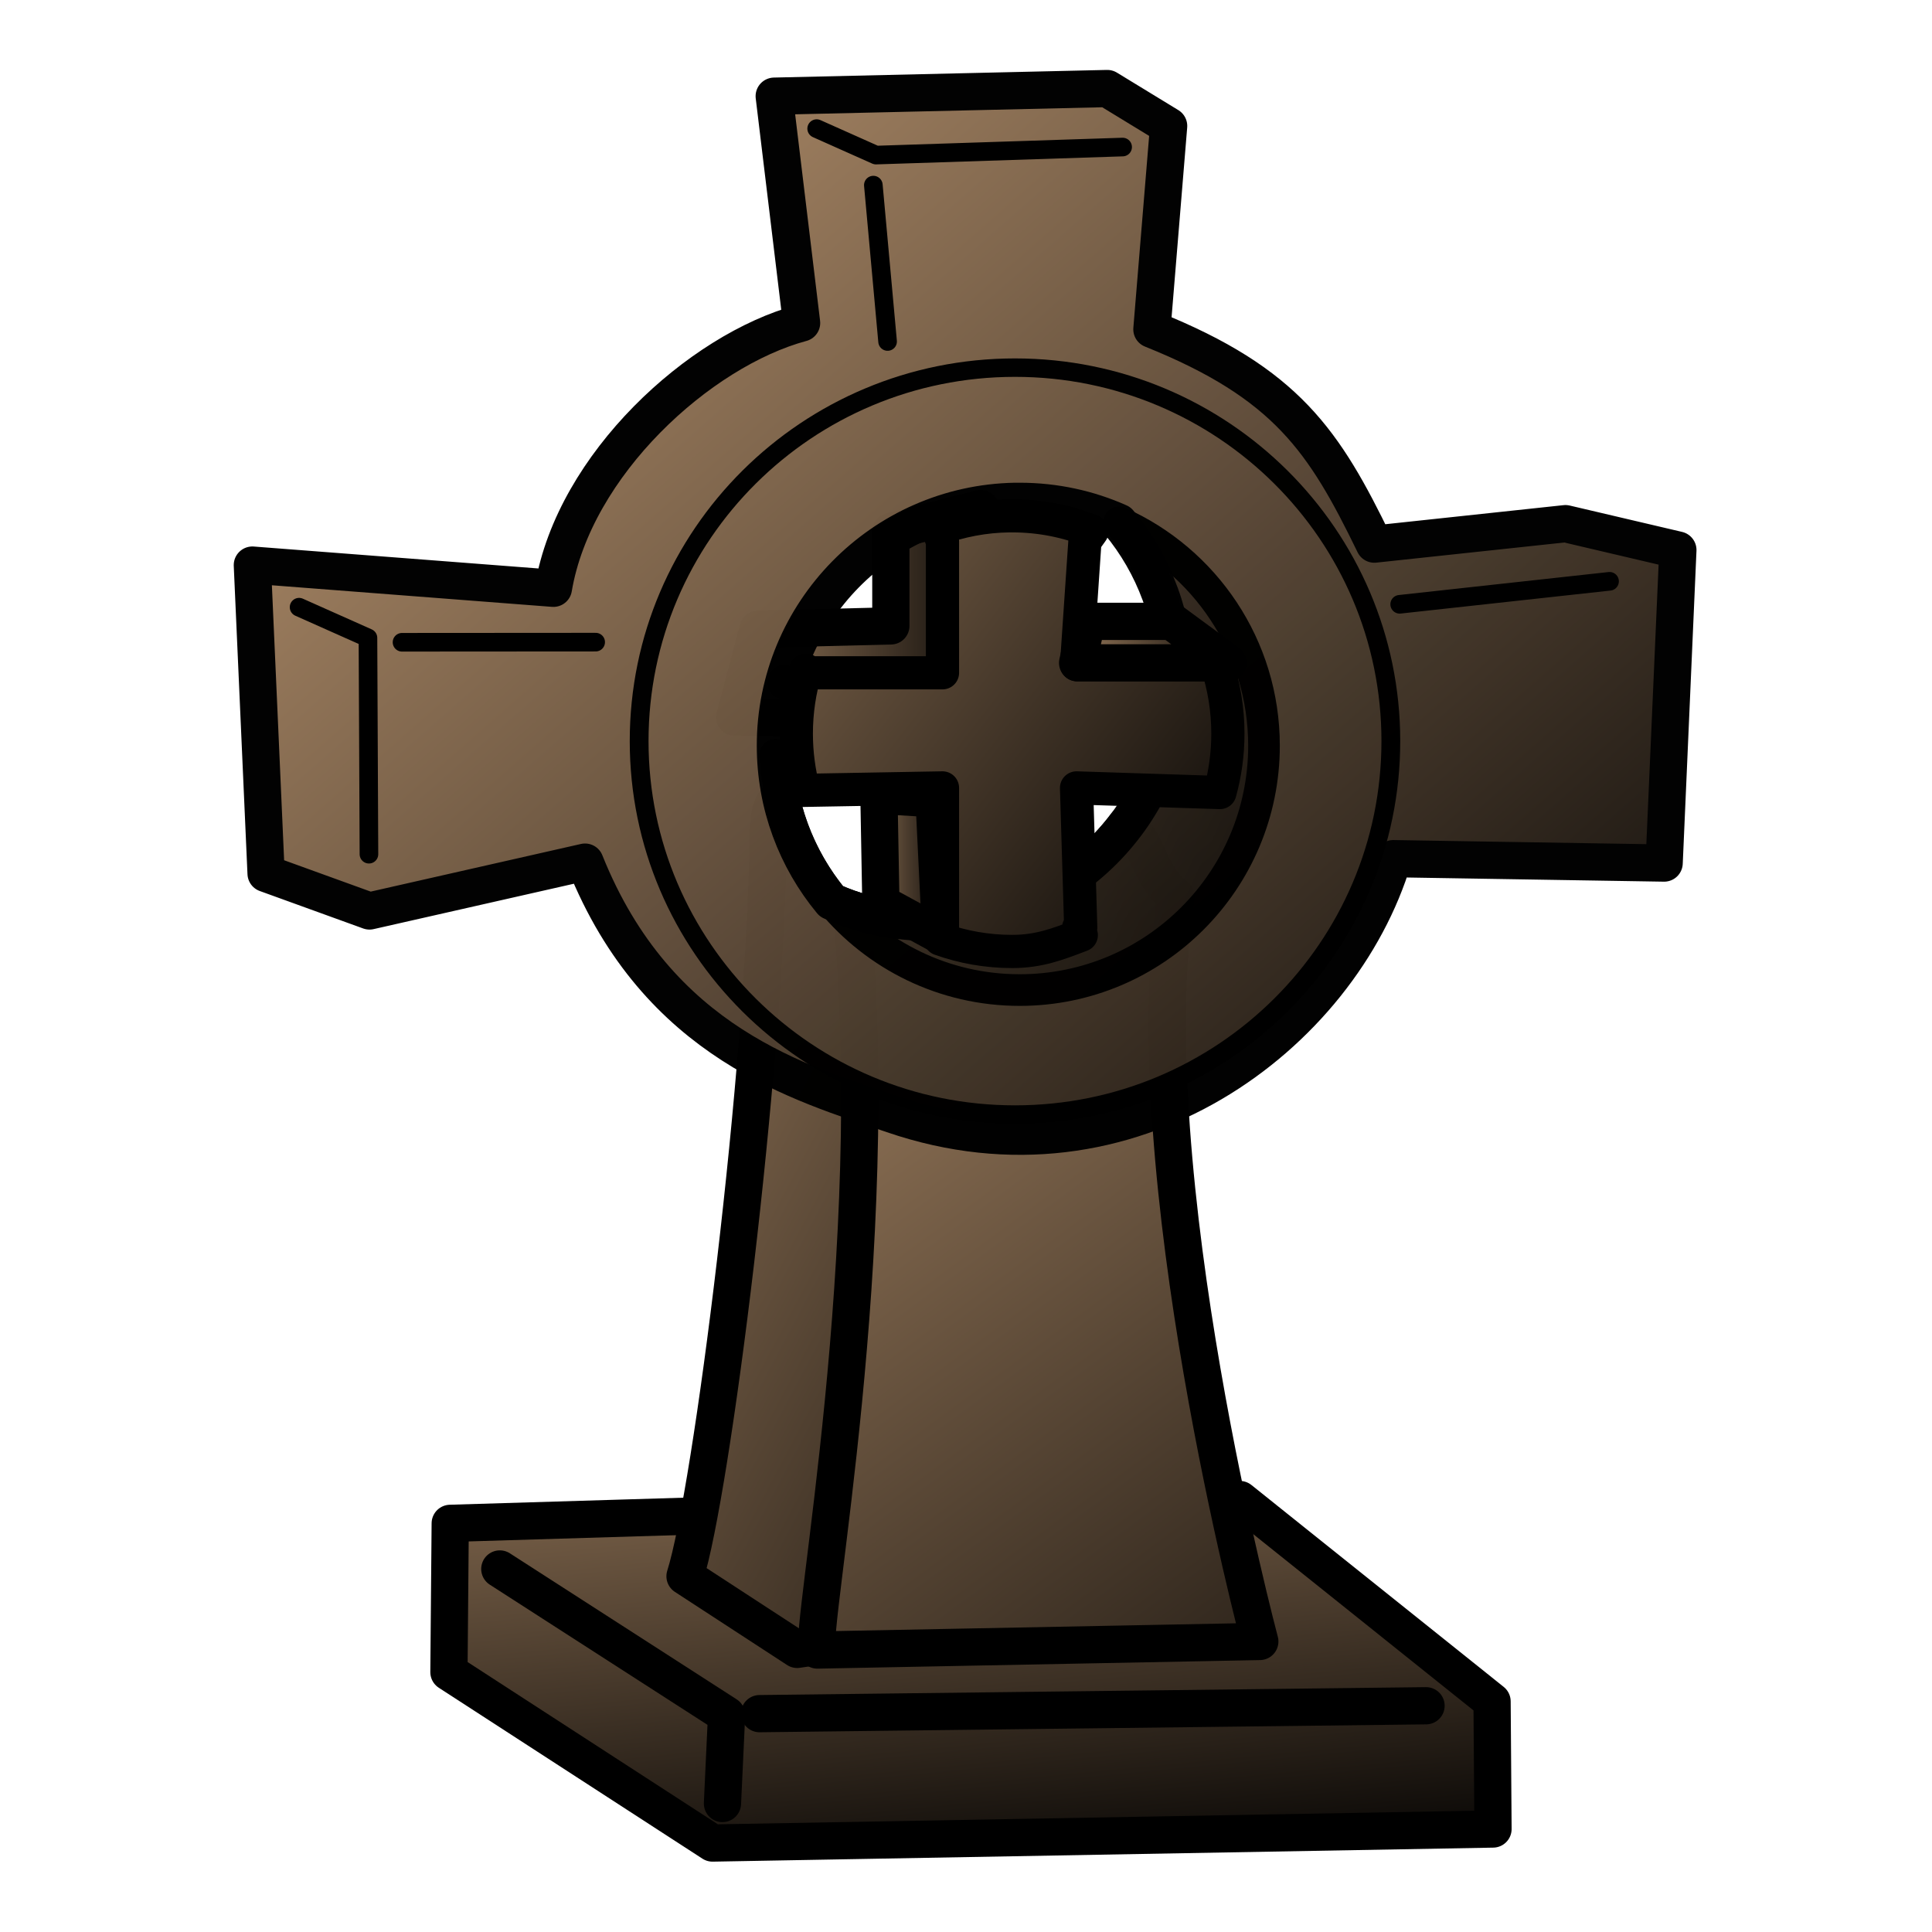
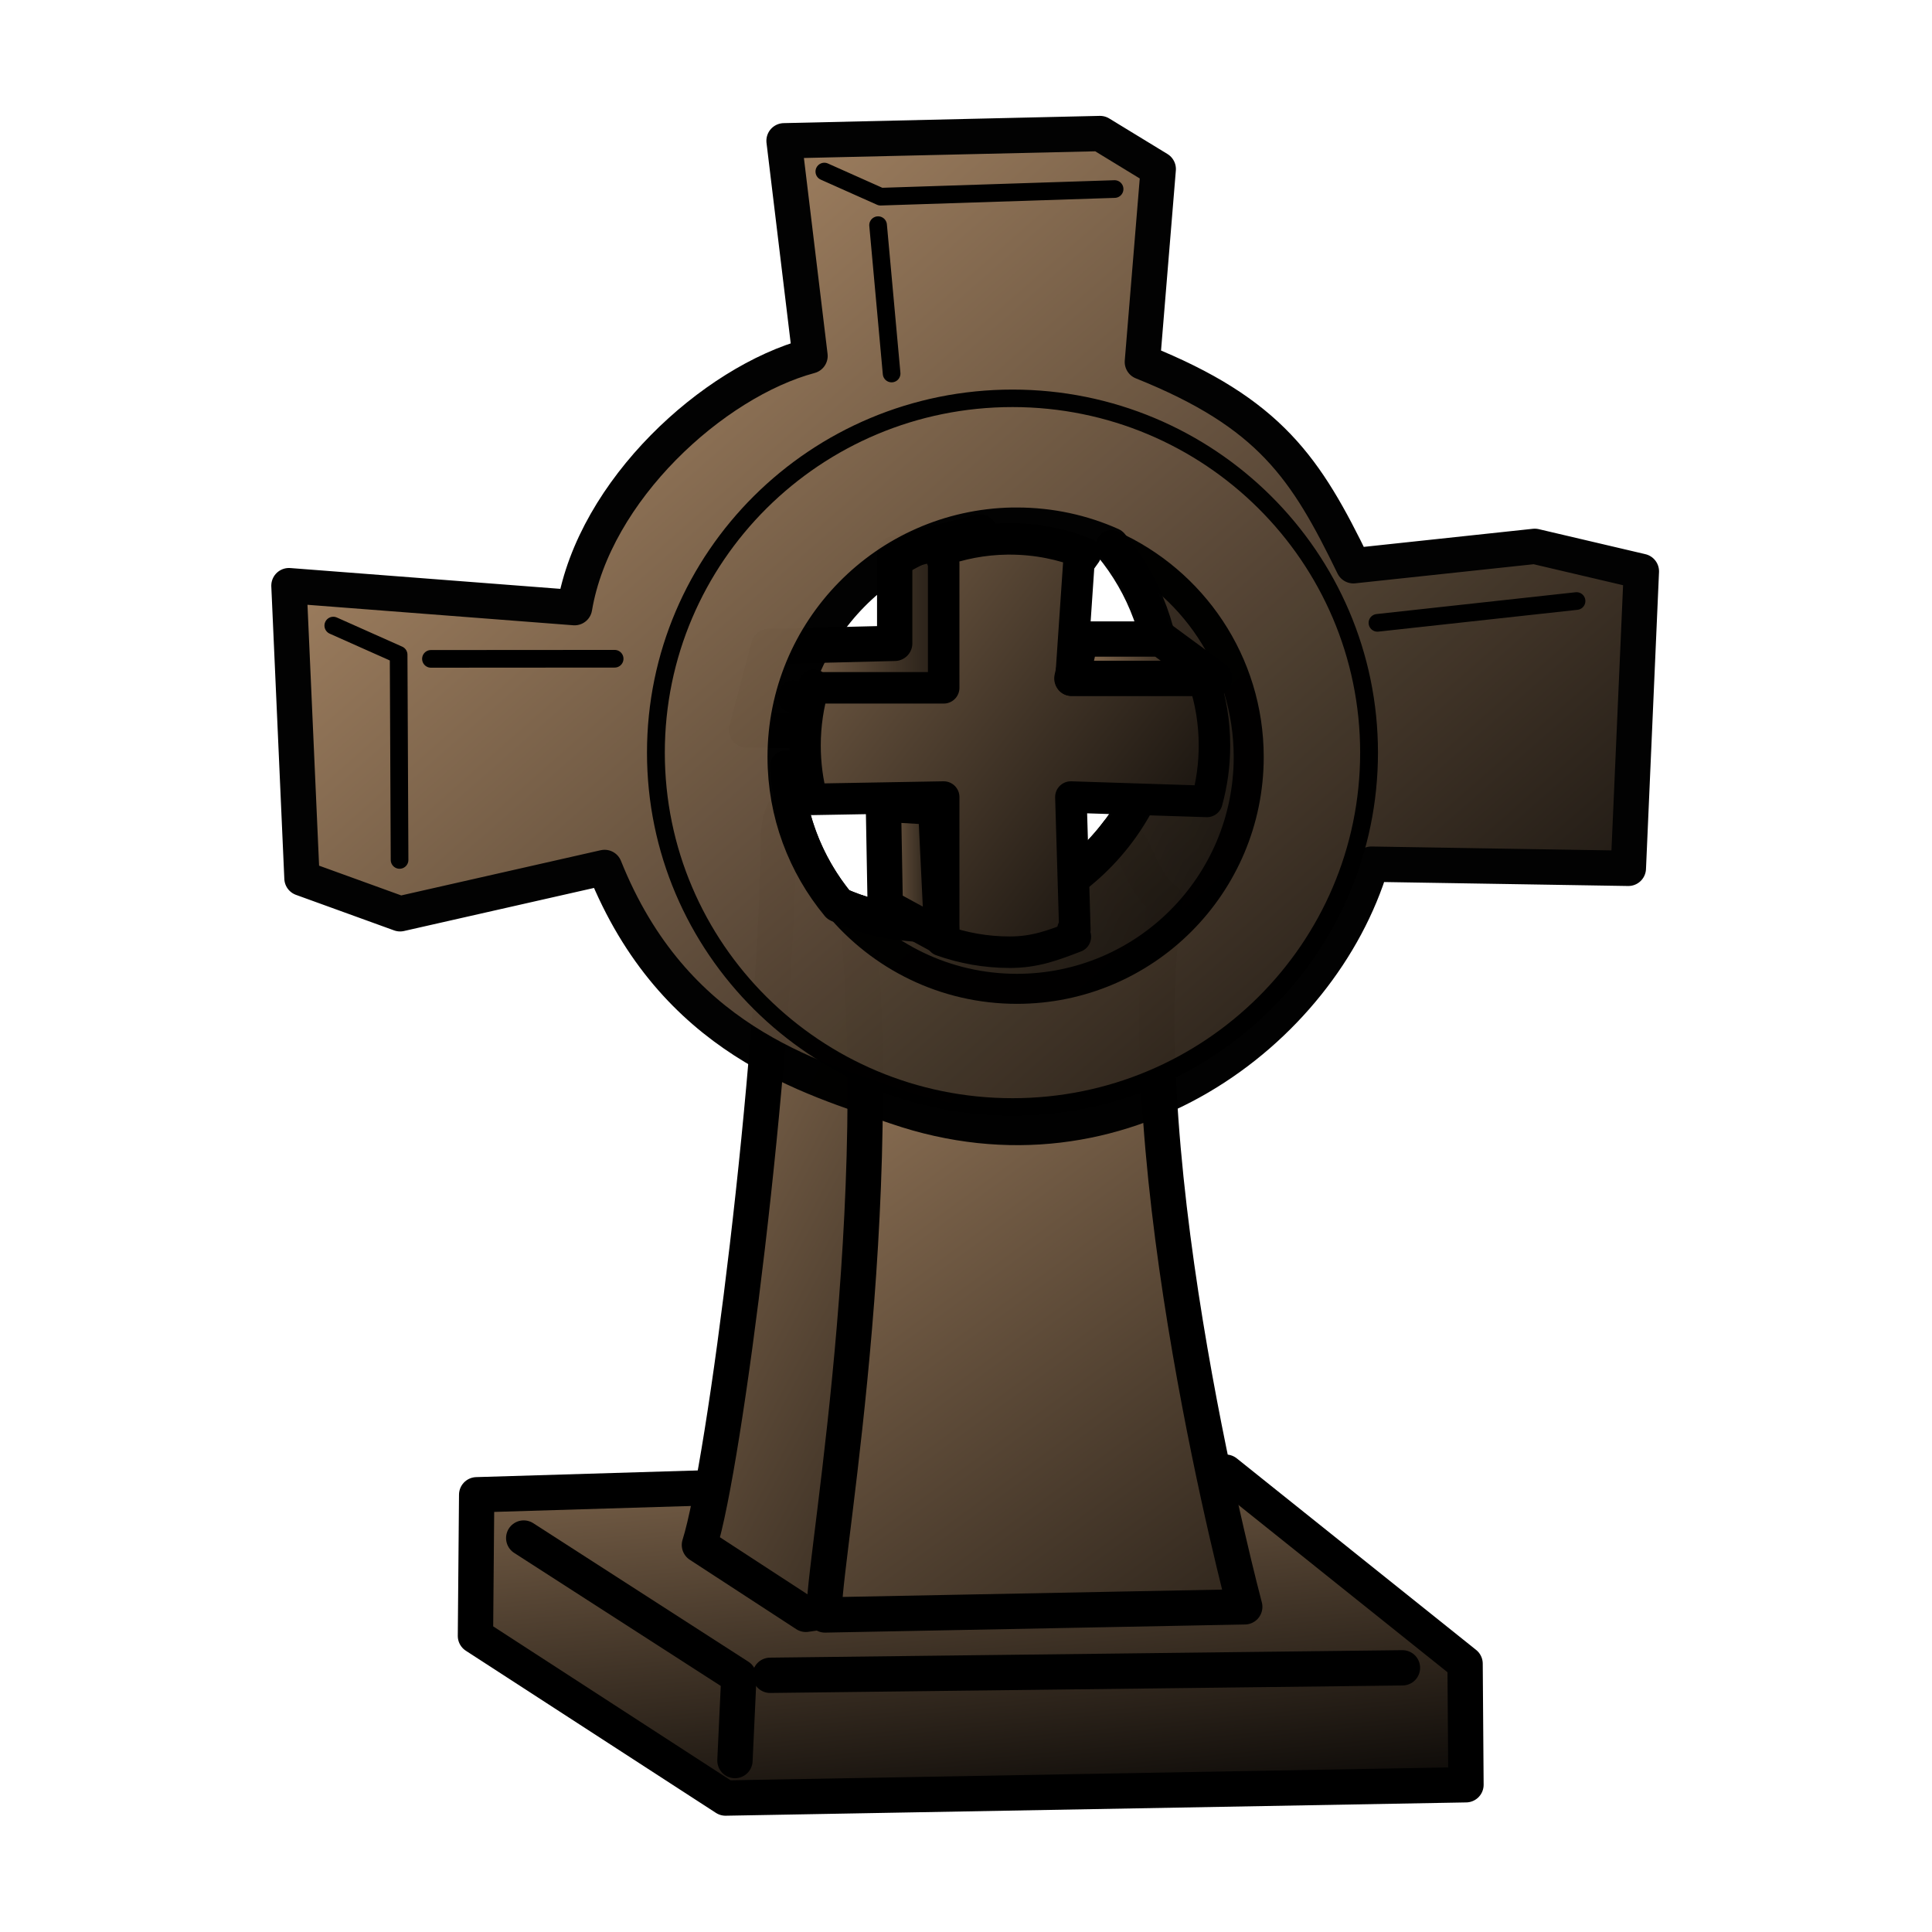
- <svg xmlns="http://www.w3.org/2000/svg" xmlns:xlink="http://www.w3.org/1999/xlink" overflow="hidden" viewBox="-3 43 851 851" id="svg36220" version="1.0">
+ <svg xmlns="http://www.w3.org/2000/svg" xmlns:xlink="http://www.w3.org/1999/xlink" overflow="hidden" viewBox="-26 20 897 897" id="svg36220" version="1.0">
  <defs id="defs36222">
    <linearGradient id="linearGradient3347">
      <stop style="stop-color:black;stop-opacity:1;" offset="0" id="stop3349" />
      <stop style="stop-color:black;stop-opacity:0;" offset="1" id="stop3351" />
    </linearGradient>
    <linearGradient id="linearGradient5175">
      <stop style="stop-color:#a08060;stop-opacity:1;" offset="0" id="stop5177" />
      <stop style="stop-color:#000000;stop-opacity:1;" offset="1" id="stop5179" />
    </linearGradient>
    <linearGradient xlink:href="#linearGradient5175" id="linearGradient2273" gradientUnits="userSpaceOnUse" x1="416.048" y1="150.13" x2="825.858" y2="861.172" gradientTransform="matrix(0.554147,0,0,0.70605,220.5202,262.6425)" />
    <linearGradient xlink:href="#linearGradient5175" id="linearGradient2277" gradientUnits="userSpaceOnUse" x1="128.101" y1="181.865" x2="740.295" y2="596.775" gradientTransform="matrix(0.554147,0,0,0.70605,195.0293,238.4564)" />
    <linearGradient xlink:href="#linearGradient5175" id="linearGradient2225" x1="474.405" y1="587.786" x2="504.644" y2="893.36" gradientUnits="userSpaceOnUse" gradientTransform="matrix(0.955393,0,0,0.955393,-3.85768,25.10482)" />
    <linearGradient xlink:href="#linearGradient3347" id="linearGradient3353" x1="749.649" y1="506.85" x2="297.939" y2="301.256" gradientUnits="userSpaceOnUse" gradientTransform="matrix(1.034709,0,0,1.015443,-11.547,-1.140841)" />
    <linearGradient xlink:href="#linearGradient5175" id="linearGradient3371" gradientUnits="userSpaceOnUse" x1="217.996" y1="116.564" x2="650.225" y2="599.485" gradientTransform="matrix(1.034709,0,0,1.015443,-11.19194,51.60242)" />
    <linearGradient xlink:href="#linearGradient5175" id="linearGradient3590" gradientUnits="userSpaceOnUse" gradientTransform="matrix(0.907934,0,0,0.88605,9.67439,93.71704)" x1="474.405" y1="587.786" x2="504.644" y2="893.36" />
    <linearGradient xlink:href="#linearGradient5175" id="linearGradient2267" x1="242.747" y1="227.951" x2="563.464" y2="472.007" gradientUnits="userSpaceOnUse" gradientTransform="matrix(0.922671,0,0,0.905491,35.69338,34.19809)" />
    <linearGradient xlink:href="#linearGradient5175" id="linearGradient3152" x1="313.026" y1="310.022" x2="436.507" y2="310.022" gradientUnits="userSpaceOnUse" gradientTransform="matrix(1.034709,0,0,1.015443,-11.547,-1.140841)" />
    <linearGradient xlink:href="#linearGradient5175" id="linearGradient3160" x1="379.495" y1="419.623" x2="420.95" y2="419.623" gradientUnits="userSpaceOnUse" gradientTransform="matrix(1.034709,0,0,1.015443,-18.8635,0.295213)" />
    <linearGradient xlink:href="#linearGradient5175" id="linearGradient3170" x1="459" y1="322" x2="539" y2="322" gradientUnits="userSpaceOnUse" gradientTransform="matrix(1.034709,0,0,1.015443,-11.547,-1.140841)" />
  </defs>
  <g id="layer1">
    <path style="fill:url(#linearGradient3590);fill-opacity:1;fill-rule:evenodd;stroke:#000000;stroke-width:16.4;stroke-linecap:round;stroke-linejoin:round;stroke-miterlimit:4;stroke-dasharray:none;stroke-opacity:1" d="M 195.313,714 L 194.744,779.534 L 310.851,854.81 L 654.631,848.638 L 654.217,792.435 L 543.095,703.508 L 195.313,714 z " id="path2213" />
    <path style="fill:url(#linearGradient2277);fill-opacity:1;fill-rule:evenodd;stroke:#000000;stroke-width:16.4;stroke-linecap:round;stroke-linejoin:round;stroke-miterlimit:4;stroke-dasharray:none;stroke-opacity:1" d="M 340.901,393.962 C 337.476,395.42 335.523,400.64 335.404,410.336 C 334.137,513.809 310.457,700.388 298.736,737.308 L 348.144,769.517 L 521.943,744.036 C 521.943,744.036 460.134,546.696 393.833,448.51 C 383.057,447.199 372.762,444.296 363.212,440.037 C 352.36,426.926 344.568,411.21 340.901,393.962 z " id="path2275" />
    <path style="fill:url(#linearGradient2273);fill-opacity:1;fill-rule:evenodd;stroke:#000000;stroke-width:16.4;stroke-linecap:round;stroke-linejoin:round;stroke-miterlimit:4;stroke-dasharray:none;stroke-opacity:1" d="M 492.971,406.337 C 473.327,432.419 442.097,449.303 406.961,449.303 C 394.758,449.303 383.01,447.274 372.071,443.528 C 386.499,594.103 353.187,761.943 357.036,769.802 L 551.917,766.026 C 551.917,766.026 496.442,558.177 514.958,437.816 C 503.404,429.741 501.703,411.231 492.971,406.337 z " id="path1331" />
    <path style="fill:none;fill-opacity:0.75;fill-rule:evenodd;stroke:#000000;stroke-width:16.4;stroke-linecap:round;stroke-linejoin:round;stroke-miterlimit:4;stroke-dasharray:none;stroke-opacity:1" d="M 217.156,734.096 L 317.043,798.414 L 315.228,837.4" id="path2215" />
    <path style="fill:none;fill-opacity:0.75;fill-rule:evenodd;stroke:#000000;stroke-width:16.4;stroke-linecap:round;stroke-linejoin:round;stroke-miterlimit:4;stroke-dasharray:none;stroke-opacity:1" d="M 331.57,797.821 L 625.135,794.347" id="path2217" />
    <path style="fill:url(#linearGradient3152);fill-opacity:1;fill-rule:evenodd;stroke:#000000;stroke-width:16.4;stroke-linecap:round;stroke-linejoin:round;stroke-miterlimit:4;stroke-dasharray:none;stroke-opacity:1" d="M 330.865,320.131 L 389.397,318.695 L 389.397,277.049 L 428.906,266.997 L 431.833,360.34 L 320.622,358.904 L 330.865,320.131 z " id="path2271" />
    <path style="opacity:0.99;fill:url(#linearGradient3371);fill-opacity:1;fill-rule:evenodd;stroke:#000000;stroke-width:16.4;stroke-linecap:round;stroke-linejoin:round;stroke-miterlimit:4;stroke-dasharray:none;stroke-dashoffset:0;stroke-opacity:1" d="M 484.725,81.999 L 338.023,85.362 L 350.084,185.256 C 305.097,197.375 249.966,247.592 240.76,302.128 L 108.156,291.91 L 114.203,427.757 L 159.762,444.258 L 254.697,422.743 C 286.767,502.829 349.913,520.099 390.276,533.934 C 494.538,569.671 587.256,499.133 610.701,421.22 L 730.016,423.156 L 736.063,285.278 L 686.558,273.663 L 602.359,282.675 C 580.386,237.449 563.731,211.861 504.385,188.049 L 511.757,98.499 L 484.725,81.999 z M 444.081,263.826 C 444.31,263.822 444.53,263.829 444.76,263.826 C 445.222,263.82 445.686,263.826 446.15,263.826 C 461.722,263.826 476.532,267.131 489.899,273.092 C 505.314,291.718 514.57,315.616 514.57,341.666 C 514.57,401.082 466.361,449.303 406.961,449.303 C 391.389,449.303 376.579,445.998 363.212,440.037 C 347.797,421.411 338.54,397.514 338.54,371.463 C 338.54,312.742 385.638,264.935 444.081,263.826 z " id="path3341" />
    <path style="opacity:0.99;fill:none;fill-opacity:1;fill-rule:evenodd;stroke:#000000;stroke-width:8;stroke-linecap:round;stroke-linejoin:round;stroke-miterlimit:4;stroke-dasharray:none;stroke-dashoffset:0;stroke-opacity:1" id="path2446" d="M 562 321 A 160 162 0 1 1  242,321 A 160 162 0 1 1  562 321 z" transform="matrix(1.034709,0,0,1.015443,28.12701,43.47887)" />
    <path style="fill:none;fill-opacity:1;fill-rule:evenodd;stroke:#000000;stroke-width:8.2;stroke-linecap:round;stroke-linejoin:round;stroke-miterlimit:4;stroke-dasharray:none;stroke-opacity:1" d="M 356.725,99.655 L 382.849,111.313 L 491.49,107.772" id="path3329" />
    <path style="opacity:0.99;fill:url(#linearGradient3353);fill-opacity:1;fill-rule:evenodd;stroke:#000000;stroke-width:13.939;stroke-linecap:round;stroke-linejoin:round;stroke-miterlimit:4;stroke-dasharray:none;stroke-dashoffset:0;stroke-opacity:1" d="M 489.899,273.092 C 505.314,291.718 514.57,315.616 514.57,341.666 C 514.57,401.082 466.361,449.303 406.961,449.303 C 391.389,449.303 376.579,445.998 363.212,440.037 C 382.955,463.893 412.794,479.1 446.15,479.1 C 505.551,479.1 553.76,430.879 553.76,371.463 C 553.76,327.624 527.521,289.869 489.899,273.092 z M 342.388,342.872 C 342.291,343.225 342.191,343.565 342.097,343.919 C 342.19,343.568 342.292,343.222 342.388,342.872 z M 338.605,375.43 C 338.612,375.629 338.629,375.834 338.637,376.033 C 338.629,375.831 338.612,375.632 338.605,375.43 z M 338.637,376.318 C 338.646,376.517 338.66,376.723 338.67,376.921 C 338.66,376.72 338.646,376.52 338.637,376.318 z M 338.67,377.016 C 338.679,377.191 338.692,377.35 338.702,377.524 C 338.693,377.353 338.678,377.188 338.67,377.016 z M 338.896,380.221 C 338.911,380.4 338.913,380.583 338.928,380.761 C 338.913,380.584 338.91,380.399 338.896,380.221 z M 339.09,382.474 C 339.125,382.82 339.181,383.146 339.219,383.49 C 339.181,383.149 339.125,382.816 339.09,382.474 z M 339.446,385.648 C 339.468,385.82 339.519,385.984 339.543,386.155 C 339.519,385.98 339.469,385.823 339.446,385.648 z M 346.139,411.224 C 346.179,411.324 346.196,411.442 346.236,411.541 C 346.193,411.435 346.182,411.331 346.139,411.224 z M 359.429,435.182 C 359.524,435.312 359.623,435.434 359.72,435.563 C 359.624,435.434 359.524,435.311 359.429,435.182 z " id="path3345" />
    <path style="fill:none;fill-opacity:1;fill-rule:evenodd;stroke:#000000;stroke-width:8.2;stroke-linecap:round;stroke-linejoin:round;stroke-miterlimit:4;stroke-dasharray:none;stroke-opacity:1" d="M 128.739,310.453 L 159.077,323.978 L 159.513,419.253" id="path3357" />
    <path style="fill:none;fill-opacity:1;fill-rule:evenodd;stroke:#000000;stroke-width:8.2;stroke-linecap:round;stroke-linejoin:round;stroke-miterlimit:4;stroke-dasharray:none;stroke-opacity:1" d="M 613.528,309.178 L 705.969,299.051" id="path3365" />
    <path style="fill:url(#linearGradient2267);fill-opacity:1;fill-rule:evenodd;stroke:#000000;stroke-width:14.625;stroke-linecap:round;stroke-linejoin:round;stroke-miterlimit:4;stroke-dasharray:none;stroke-opacity:1" d="M 441.582,270.192 C 430.524,270.333 419.91,272.401 410.067,276.049 L 412.143,281.397 L 412.143,339.348 L 353.092,339.348 L 351.881,338.132 C 349.201,346.996 347.758,356.399 347.758,366.145 C 347.758,374.786 348.891,383.165 351.016,391.131 L 412.143,390.056 L 412.143,455.251 L 411.163,456.638 C 421.062,460.167 431.731,462.099 442.822,462.099 C 454.641,462.099 462.838,458.899 473.28,454.915 L 472.117,451.629 L 473.039,451.629 L 471.194,390.056 L 534.339,392.093 C 536.633,383.839 537.857,375.136 537.857,366.145 C 537.857,355.516 536.15,345.285 532.984,335.726 L 471.194,335.726 L 474.885,281.397 L 478.027,277.011 C 467.134,272.618 455.263,270.192 442.822,270.192 C 442.412,270.192 441.991,270.186 441.582,270.192 z " id="path1369" />
    <path style="fill:url(#linearGradient3160);fill-opacity:1;fill-rule:evenodd;stroke:#000000;stroke-width:16.4;stroke-linecap:round;stroke-linejoin:round;stroke-miterlimit:4;stroke-dasharray:none;stroke-opacity:1" d="M 384.15,393.369 L 385.007,440.759 L 411.347,455.12 L 408.42,394.805 L 384.15,393.369 z " id="path2269" />
    <path style="fill:url(#linearGradient3170);fill-opacity:1;fill-rule:evenodd;stroke:#000000;stroke-width:16.4;stroke-linecap:round;stroke-linejoin:round;stroke-miterlimit:4;stroke-dasharray:none;stroke-opacity:1" d="M 475.801,316.693 C 483.044,316.693 513.051,316.693 513.051,316.693 L 537.884,334.971 L 471.662,334.971 L 475.801,316.693 z " id="path3162" />
    <path style="fill:none;fill-opacity:1;fill-rule:evenodd;stroke:#000000;stroke-width:8.2;stroke-linecap:round;stroke-linejoin:round;stroke-miterlimit:4;stroke-dasharray:none;stroke-opacity:1" d="M 387.961,193.414 L 381.687,124.541" id="path3172" />
    <path style="fill:none;fill-opacity:1;fill-rule:evenodd;stroke:#000000;stroke-width:8.2;stroke-linecap:round;stroke-linejoin:round;stroke-miterlimit:4;stroke-dasharray:none;stroke-opacity:1" d="M 259.374,325.846 L 174.082,325.903" id="path3174" />
  </g>
</svg>
